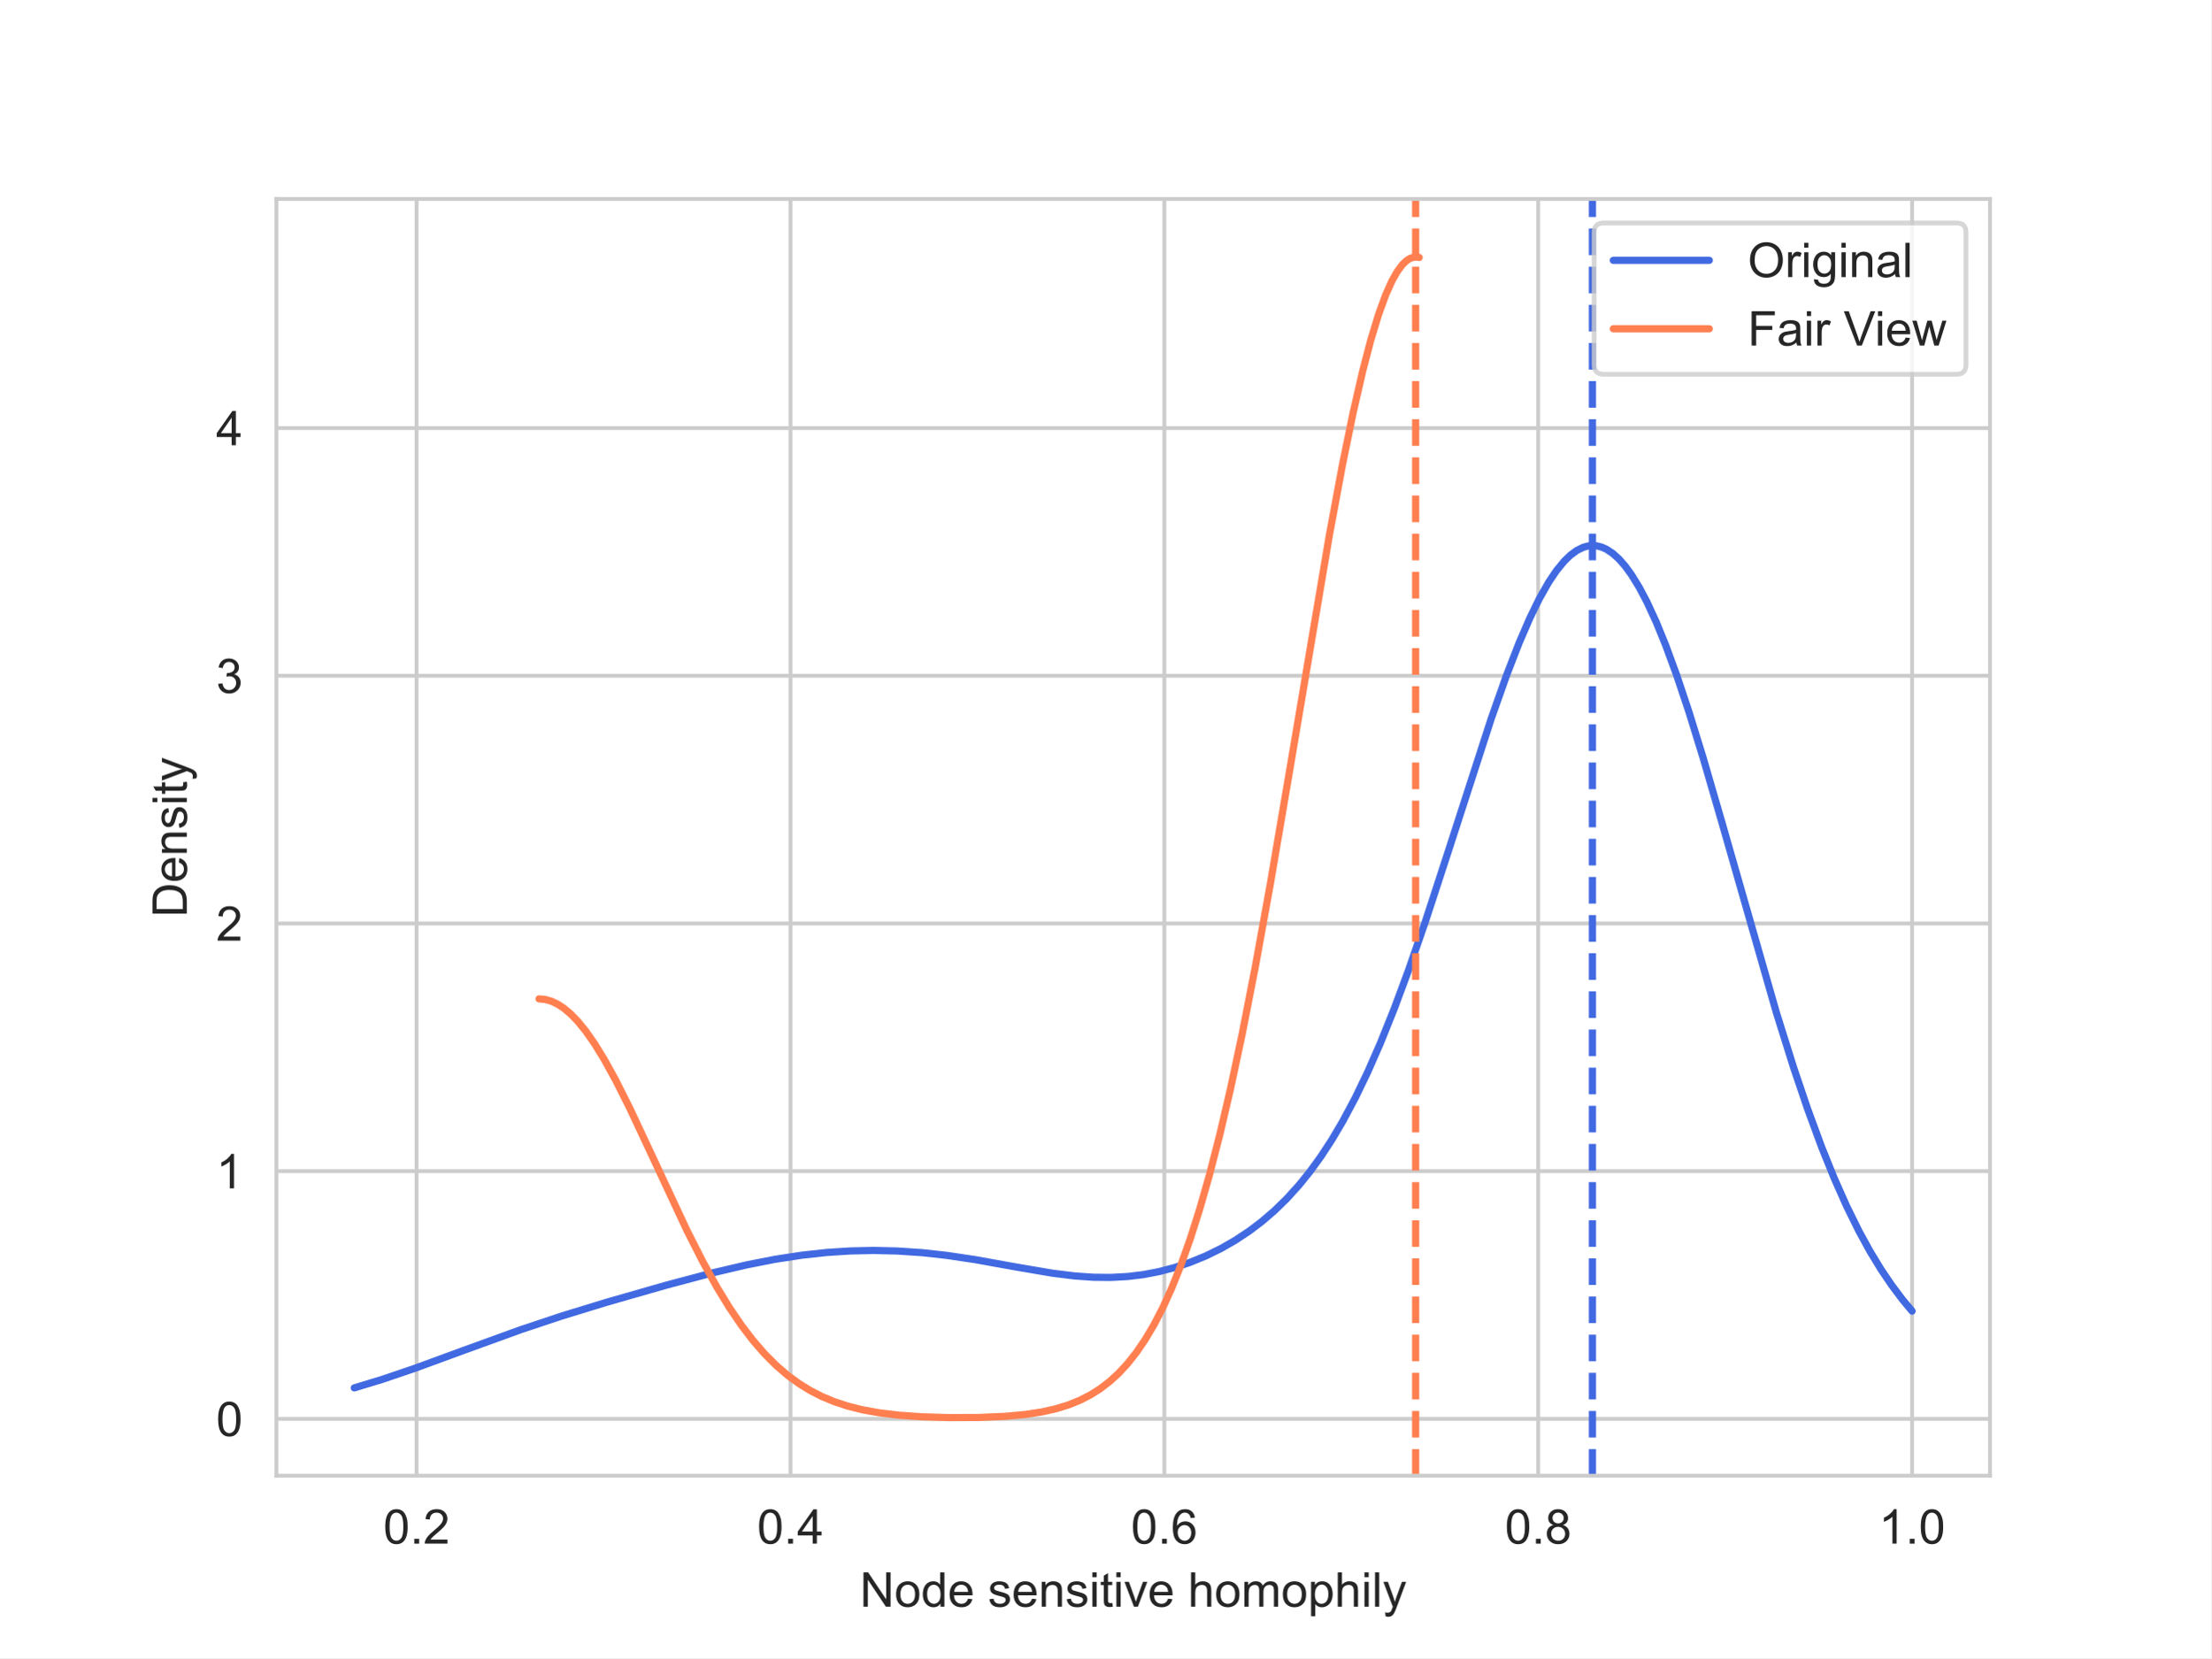
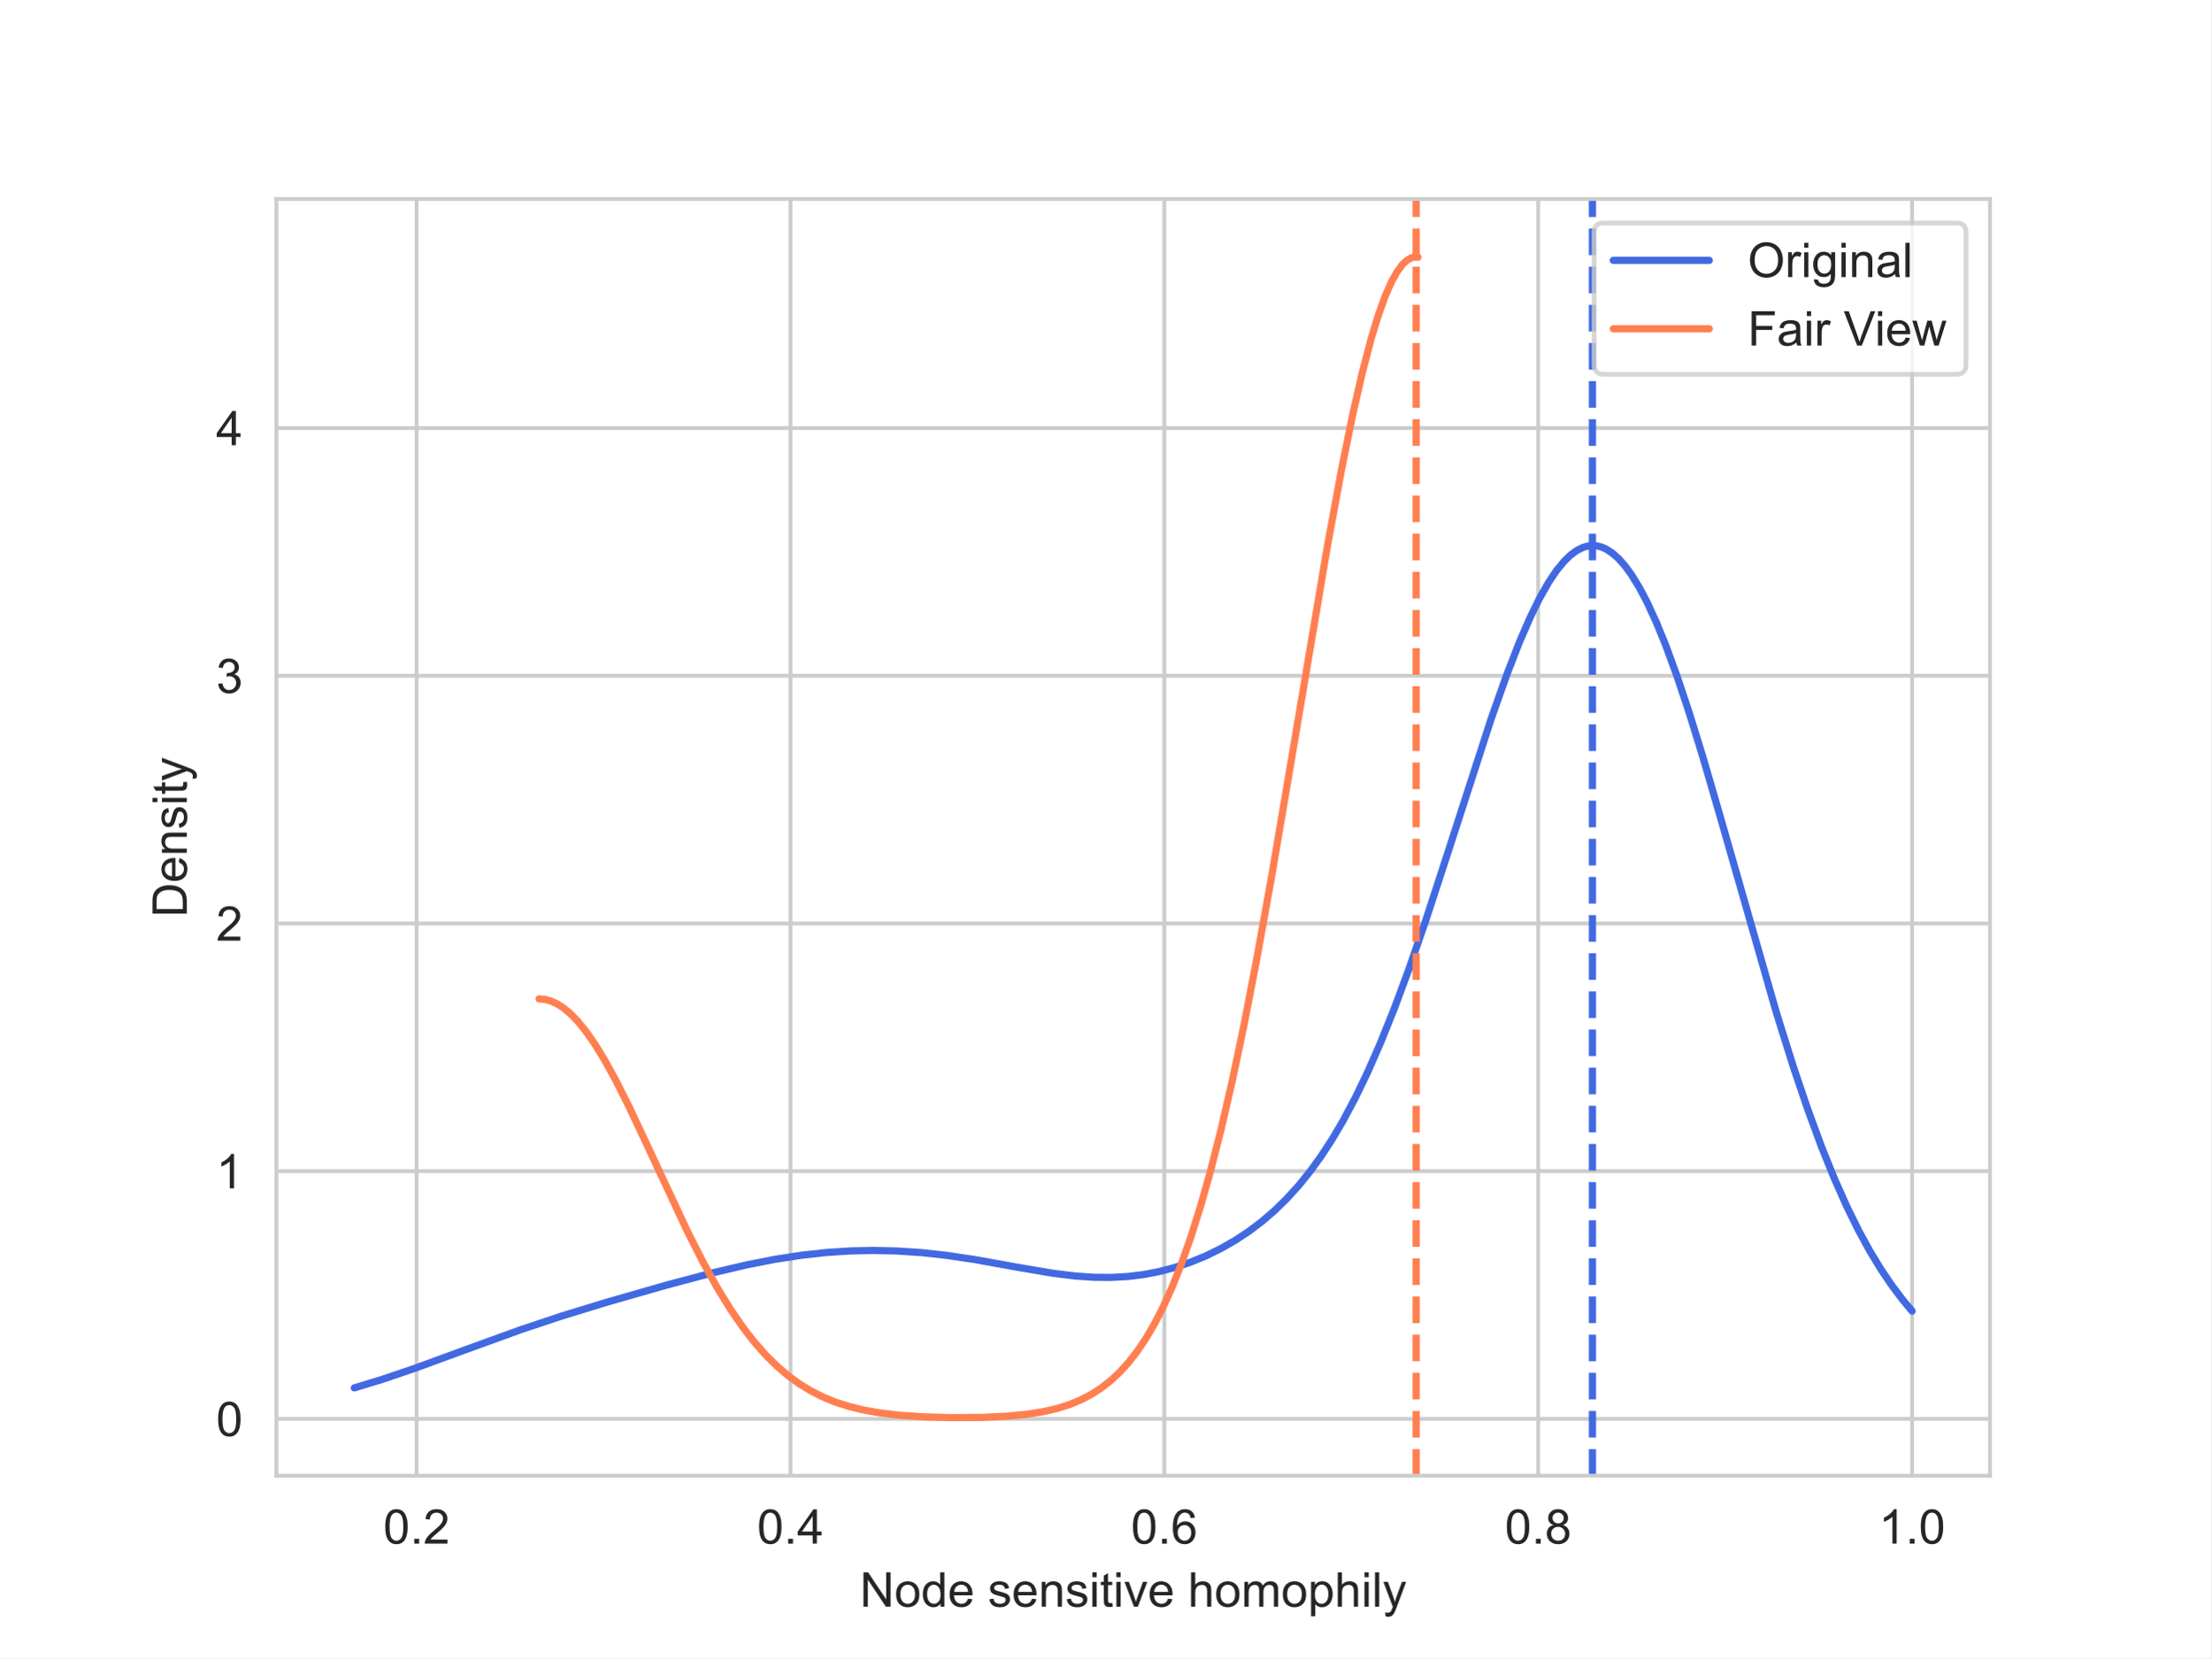
<svg xmlns="http://www.w3.org/2000/svg" xmlns:xlink="http://www.w3.org/1999/xlink" width="460.8pt" height="345.6pt" viewBox="0 0 460.8 345.6" version="1.1">
  <defs>
    <style type="text/css">*{stroke-linejoin: round; stroke-linecap: butt}</style>
  </defs>
  <g id="figure_1">
    <g id="patch_1">
      <path d="M 0 345.6  L 460.8 345.6  L 460.8 0  L 0 0  z " style="fill: #ffffff" />
    </g>
    <g id="axes_1">
      <g id="patch_2">
        <path d="M 57.6 307.584  L 414.72 307.584  L 414.72 41.472  L 57.6 41.472  z " style="fill: #ffffff" />
      </g>
      <g id="matplotlib.axis_1">
        <g id="xtick_1">
          <g id="line2d_1">
-             <path d="M 86.819 307.584  L 86.819 41.472  " clip-path="url(#p9744eb31f4)" style="fill: none; stroke: #cccccc; stroke-width: 0.8; stroke-linecap: round" />
+             <path d="M 86.819 307.584  L 86.819 41.472  " clip-path="url(#p654d5dbb5a)" style="fill: none; stroke: #cccccc; stroke-width: 0.8; stroke-linecap: round" />
          </g>
          <g id="text_1">
            <g style="fill: #262626" transform="translate(79.86891 321.7418) scale(0.1 -0.1)">
              <defs>
                <path id="ArialMT-30" d="M 266 2259  Q 266 3072 433 3567  Q 600 4063 929 4331  Q 1259 4600 1759 4600  Q 2128 4600 2406 4451  Q 2684 4303 2865 4023  Q 3047 3744 3150 3342  Q 3253 2941 3253 2259  Q 3253 1453 3087 958  Q 2922 463 2592 192  Q 2263 -78 1759 -78  Q 1097 -78 719 397  Q 266 969 266 2259  z M 844 2259  Q 844 1131 1108 757  Q 1372 384 1759 384  Q 2147 384 2411 759  Q 2675 1134 2675 2259  Q 2675 3391 2411 3762  Q 2147 4134 1753 4134  Q 1366 4134 1134 3806  Q 844 3388 844 2259  z " transform="scale(0.015625)" />
                <path id="ArialMT-2e" d="M 581 0  L 581 641  L 1222 641  L 1222 0  L 581 0  z " transform="scale(0.015625)" />
                <path id="ArialMT-32" d="M 3222 541  L 3222 0  L 194 0  Q 188 203 259 391  Q 375 700 629 1000  Q 884 1300 1366 1694  Q 2113 2306 2375 2664  Q 2638 3022 2638 3341  Q 2638 3675 2398 3904  Q 2159 4134 1775 4134  Q 1369 4134 1125 3890  Q 881 3647 878 3216  L 300 3275  Q 359 3922 746 4261  Q 1134 4600 1788 4600  Q 2447 4600 2831 4234  Q 3216 3869 3216 3328  Q 3216 3053 3103 2787  Q 2991 2522 2730 2228  Q 2469 1934 1863 1422  Q 1356 997 1212 845  Q 1069 694 975 541  L 3222 541  z " transform="scale(0.015625)" />
              </defs>
              <use xlink:href="#ArialMT-30" />
              <use xlink:href="#ArialMT-2e" x="55.615" />
              <use xlink:href="#ArialMT-32" x="83.398" />
            </g>
          </g>
        </g>
        <g id="xtick_2">
          <g id="line2d_2">
-             <path d="M 164.736 307.584  L 164.736 41.472  " clip-path="url(#p9744eb31f4)" style="fill: none; stroke: #cccccc; stroke-width: 0.8; stroke-linecap: round" />
+             <path d="M 164.736 307.584  L 164.736 41.472  " clip-path="url(#p654d5dbb5a)" style="fill: none; stroke: #cccccc; stroke-width: 0.8; stroke-linecap: round" />
          </g>
          <g id="text_2">
            <g style="fill: #262626" transform="translate(157.786 321.7418) scale(0.1 -0.1)">
              <defs>
                <path id="ArialMT-34" d="M 2069 0  L 2069 1097  L 81 1097  L 81 1613  L 2172 4581  L 2631 4581  L 2631 1613  L 3250 1613  L 3250 1097  L 2631 1097  L 2631 0  L 2069 0  z M 2069 1613  L 2069 3678  L 634 1613  L 2069 1613  z " transform="scale(0.015625)" />
              </defs>
              <use xlink:href="#ArialMT-30" />
              <use xlink:href="#ArialMT-2e" x="55.615" />
              <use xlink:href="#ArialMT-34" x="83.398" />
            </g>
          </g>
        </g>
        <g id="xtick_3">
          <g id="line2d_3">
-             <path d="M 242.653 307.584  L 242.653 41.472  " clip-path="url(#p9744eb31f4)" style="fill: none; stroke: #cccccc; stroke-width: 0.8; stroke-linecap: round" />
+             <path d="M 242.653 307.584  L 242.653 41.472  " clip-path="url(#p654d5dbb5a)" style="fill: none; stroke: #cccccc; stroke-width: 0.8; stroke-linecap: round" />
          </g>
          <g id="text_3">
            <g style="fill: #262626" transform="translate(235.7031 321.7418) scale(0.1 -0.1)">
              <defs>
                <path id="ArialMT-36" d="M 3184 3459  L 2625 3416  Q 2550 3747 2413 3897  Q 2184 4138 1850 4138  Q 1581 4138 1378 3988  Q 1113 3794 959 3422  Q 806 3050 800 2363  Q 1003 2672 1297 2822  Q 1591 2972 1913 2972  Q 2475 2972 2870 2558  Q 3266 2144 3266 1488  Q 3266 1056 3080 686  Q 2894 316 2569 119  Q 2244 -78 1831 -78  Q 1128 -78 684 439  Q 241 956 241 2144  Q 241 3472 731 4075  Q 1159 4600 1884 4600  Q 2425 4600 2770 4297  Q 3116 3994 3184 3459  z M 888 1484  Q 888 1194 1011 928  Q 1134 663 1356 523  Q 1578 384 1822 384  Q 2178 384 2434 671  Q 2691 959 2691 1453  Q 2691 1928 2437 2201  Q 2184 2475 1800 2475  Q 1419 2475 1153 2201  Q 888 1928 888 1484  z " transform="scale(0.015625)" />
              </defs>
              <use xlink:href="#ArialMT-30" />
              <use xlink:href="#ArialMT-2e" x="55.615" />
              <use xlink:href="#ArialMT-36" x="83.398" />
            </g>
          </g>
        </g>
        <g id="xtick_4">
          <g id="line2d_4">
-             <path d="M 320.57 307.584  L 320.57 41.472  " clip-path="url(#p9744eb31f4)" style="fill: none; stroke: #cccccc; stroke-width: 0.8; stroke-linecap: round" />
+             <path d="M 320.57 307.584  L 320.57 41.472  " clip-path="url(#p654d5dbb5a)" style="fill: none; stroke: #cccccc; stroke-width: 0.8; stroke-linecap: round" />
          </g>
          <g id="text_4">
            <g style="fill: #262626" transform="translate(313.6202 321.7418) scale(0.1 -0.1)">
              <defs>
                <path id="ArialMT-38" d="M 1131 2484  Q 781 2613 612 2850  Q 444 3088 444 3419  Q 444 3919 803 4259  Q 1163 4600 1759 4600  Q 2359 4600 2725 4251  Q 3091 3903 3091 3403  Q 3091 3084 2923 2848  Q 2756 2613 2416 2484  Q 2838 2347 3058 2040  Q 3278 1734 3278 1309  Q 3278 722 2862 322  Q 2447 -78 1769 -78  Q 1091 -78 675 323  Q 259 725 259 1325  Q 259 1772 486 2073  Q 713 2375 1131 2484  z M 1019 3438  Q 1019 3113 1228 2906  Q 1438 2700 1772 2700  Q 2097 2700 2305 2904  Q 2513 3109 2513 3406  Q 2513 3716 2298 3927  Q 2084 4138 1766 4138  Q 1444 4138 1231 3931  Q 1019 3725 1019 3438  z M 838 1322  Q 838 1081 952 856  Q 1066 631 1291 507  Q 1516 384 1775 384  Q 2178 384 2440 643  Q 2703 903 2703 1303  Q 2703 1709 2433 1975  Q 2163 2241 1756 2241  Q 1359 2241 1098 1978  Q 838 1716 838 1322  z " transform="scale(0.015625)" />
              </defs>
              <use xlink:href="#ArialMT-30" />
              <use xlink:href="#ArialMT-2e" x="55.615" />
              <use xlink:href="#ArialMT-38" x="83.398" />
            </g>
          </g>
        </g>
        <g id="xtick_5">
          <g id="line2d_5">
-             <path d="M 398.487 307.584  L 398.487 41.472  " clip-path="url(#p9744eb31f4)" style="fill: none; stroke: #cccccc; stroke-width: 0.8; stroke-linecap: round" />
+             <path d="M 398.487 307.584  L 398.487 41.472  " clip-path="url(#p654d5dbb5a)" style="fill: none; stroke: #cccccc; stroke-width: 0.8; stroke-linecap: round" />
          </g>
          <g id="text_5">
            <g style="fill: #262626" transform="translate(391.5373 321.7418) scale(0.1 -0.1)">
              <defs>
                <path id="ArialMT-31" d="M 2384 0  L 1822 0  L 1822 3584  Q 1619 3391 1289 3197  Q 959 3003 697 2906  L 697 3450  Q 1169 3672 1522 3987  Q 1875 4303 2022 4600  L 2384 4600  L 2384 0  z " transform="scale(0.015625)" />
              </defs>
              <use xlink:href="#ArialMT-31" />
              <use xlink:href="#ArialMT-2e" x="55.615" />
              <use xlink:href="#ArialMT-30" x="83.398" />
            </g>
          </g>
        </g>
        <g id="text_6">
          <g style="fill: #262626" transform="translate(179.1881 334.8871) scale(0.1 -0.1)">
            <defs>
              <path id="ArialMT-4e" d="M 488 0  L 488 4581  L 1109 4581  L 3516 984  L 3516 4581  L 4097 4581  L 4097 0  L 3475 0  L 1069 3600  L 1069 0  L 488 0  z " transform="scale(0.015625)" />
              <path id="ArialMT-6f" d="M 213 1659  Q 213 2581 725 3025  Q 1153 3394 1769 3394  Q 2453 3394 2887 2945  Q 3322 2497 3322 1706  Q 3322 1066 3130 698  Q 2938 331 2570 128  Q 2203 -75 1769 -75  Q 1072 -75 642 372  Q 213 819 213 1659  z M 791 1659  Q 791 1022 1069 705  Q 1347 388 1769 388  Q 2188 388 2466 706  Q 2744 1025 2744 1678  Q 2744 2294 2464 2611  Q 2184 2928 1769 2928  Q 1347 2928 1069 2612  Q 791 2297 791 1659  z " transform="scale(0.015625)" />
              <path id="ArialMT-64" d="M 2575 0  L 2575 419  Q 2259 -75 1647 -75  Q 1250 -75 917 144  Q 584 363 401 755  Q 219 1147 219 1656  Q 219 2153 384 2558  Q 550 2963 881 3178  Q 1213 3394 1622 3394  Q 1922 3394 2156 3267  Q 2391 3141 2538 2938  L 2538 4581  L 3097 4581  L 3097 0  L 2575 0  z M 797 1656  Q 797 1019 1065 703  Q 1334 388 1700 388  Q 2069 388 2326 689  Q 2584 991 2584 1609  Q 2584 2291 2321 2609  Q 2059 2928 1675 2928  Q 1300 2928 1048 2622  Q 797 2316 797 1656  z " transform="scale(0.015625)" />
              <path id="ArialMT-65" d="M 2694 1069  L 3275 997  Q 3138 488 2766 206  Q 2394 -75 1816 -75  Q 1088 -75 661 373  Q 234 822 234 1631  Q 234 2469 665 2931  Q 1097 3394 1784 3394  Q 2450 3394 2872 2941  Q 3294 2488 3294 1666  Q 3294 1616 3291 1516  L 816 1516  Q 847 969 1125 678  Q 1403 388 1819 388  Q 2128 388 2347 550  Q 2566 713 2694 1069  z M 847 1978  L 2700 1978  Q 2663 2397 2488 2606  Q 2219 2931 1791 2931  Q 1403 2931 1139 2672  Q 875 2413 847 1978  z " transform="scale(0.015625)" />
              <path id="ArialMT-20" transform="scale(0.015625)" />
              <path id="ArialMT-73" d="M 197 991  L 753 1078  Q 800 744 1014 566  Q 1228 388 1613 388  Q 2000 388 2187 545  Q 2375 703 2375 916  Q 2375 1106 2209 1216  Q 2094 1291 1634 1406  Q 1016 1563 777 1677  Q 538 1791 414 1992  Q 291 2194 291 2438  Q 291 2659 392 2848  Q 494 3038 669 3163  Q 800 3259 1026 3326  Q 1253 3394 1513 3394  Q 1903 3394 2198 3281  Q 2494 3169 2634 2976  Q 2775 2784 2828 2463  L 2278 2388  Q 2241 2644 2061 2787  Q 1881 2931 1553 2931  Q 1166 2931 1000 2803  Q 834 2675 834 2503  Q 834 2394 903 2306  Q 972 2216 1119 2156  Q 1203 2125 1616 2013  Q 2213 1853 2448 1751  Q 2684 1650 2818 1456  Q 2953 1263 2953 975  Q 2953 694 2789 445  Q 2625 197 2315 61  Q 2006 -75 1616 -75  Q 969 -75 630 194  Q 291 463 197 991  z " transform="scale(0.015625)" />
              <path id="ArialMT-6e" d="M 422 0  L 422 3319  L 928 3319  L 928 2847  Q 1294 3394 1984 3394  Q 2284 3394 2536 3286  Q 2788 3178 2913 3003  Q 3038 2828 3088 2588  Q 3119 2431 3119 2041  L 3119 0  L 2556 0  L 2556 2019  Q 2556 2363 2490 2533  Q 2425 2703 2258 2804  Q 2091 2906 1866 2906  Q 1506 2906 1245 2678  Q 984 2450 984 1813  L 984 0  L 422 0  z " transform="scale(0.015625)" />
              <path id="ArialMT-69" d="M 425 3934  L 425 4581  L 988 4581  L 988 3934  L 425 3934  z M 425 0  L 425 3319  L 988 3319  L 988 0  L 425 0  z " transform="scale(0.015625)" />
              <path id="ArialMT-74" d="M 1650 503  L 1731 6  Q 1494 -44 1306 -44  Q 1000 -44 831 53  Q 663 150 594 308  Q 525 466 525 972  L 525 2881  L 113 2881  L 113 3319  L 525 3319  L 525 4141  L 1084 4478  L 1084 3319  L 1650 3319  L 1650 2881  L 1084 2881  L 1084 941  Q 1084 700 1114 631  Q 1144 563 1211 522  Q 1278 481 1403 481  Q 1497 481 1650 503  z " transform="scale(0.015625)" />
              <path id="ArialMT-76" d="M 1344 0  L 81 3319  L 675 3319  L 1388 1331  Q 1503 1009 1600 663  Q 1675 925 1809 1294  L 2547 3319  L 3125 3319  L 1869 0  L 1344 0  z " transform="scale(0.015625)" />
              <path id="ArialMT-68" d="M 422 0  L 422 4581  L 984 4581  L 984 2938  Q 1378 3394 1978 3394  Q 2347 3394 2619 3248  Q 2891 3103 3008 2847  Q 3125 2591 3125 2103  L 3125 0  L 2563 0  L 2563 2103  Q 2563 2525 2380 2717  Q 2197 2909 1863 2909  Q 1613 2909 1392 2779  Q 1172 2650 1078 2428  Q 984 2206 984 1816  L 984 0  L 422 0  z " transform="scale(0.015625)" />
              <path id="ArialMT-6d" d="M 422 0  L 422 3319  L 925 3319  L 925 2853  Q 1081 3097 1340 3245  Q 1600 3394 1931 3394  Q 2300 3394 2536 3241  Q 2772 3088 2869 2813  Q 3263 3394 3894 3394  Q 4388 3394 4653 3120  Q 4919 2847 4919 2278  L 4919 0  L 4359 0  L 4359 2091  Q 4359 2428 4304 2576  Q 4250 2725 4106 2815  Q 3963 2906 3769 2906  Q 3419 2906 3187 2673  Q 2956 2441 2956 1928  L 2956 0  L 2394 0  L 2394 2156  Q 2394 2531 2256 2718  Q 2119 2906 1806 2906  Q 1569 2906 1367 2781  Q 1166 2656 1075 2415  Q 984 2175 984 1722  L 984 0  L 422 0  z " transform="scale(0.015625)" />
              <path id="ArialMT-70" d="M 422 -1272  L 422 3319  L 934 3319  L 934 2888  Q 1116 3141 1344 3267  Q 1572 3394 1897 3394  Q 2322 3394 2647 3175  Q 2972 2956 3137 2557  Q 3303 2159 3303 1684  Q 3303 1175 3120 767  Q 2938 359 2589 142  Q 2241 -75 1856 -75  Q 1575 -75 1351 44  Q 1128 163 984 344  L 984 -1272  L 422 -1272  z M 931 1641  Q 931 1000 1190 694  Q 1450 388 1819 388  Q 2194 388 2461 705  Q 2728 1022 2728 1688  Q 2728 2322 2467 2637  Q 2206 2953 1844 2953  Q 1484 2953 1207 2617  Q 931 2281 931 1641  z " transform="scale(0.015625)" />
              <path id="ArialMT-6c" d="M 409 0  L 409 4581  L 972 4581  L 972 0  L 409 0  z " transform="scale(0.015625)" />
              <path id="ArialMT-79" d="M 397 -1278  L 334 -750  Q 519 -800 656 -800  Q 844 -800 956 -737  Q 1069 -675 1141 -563  Q 1194 -478 1313 -144  Q 1328 -97 1363 -6  L 103 3319  L 709 3319  L 1400 1397  Q 1534 1031 1641 628  Q 1738 1016 1872 1384  L 2581 3319  L 3144 3319  L 1881 -56  Q 1678 -603 1566 -809  Q 1416 -1088 1222 -1217  Q 1028 -1347 759 -1347  Q 597 -1347 397 -1278  z " transform="scale(0.015625)" />
            </defs>
            <use xlink:href="#ArialMT-4e" />
            <use xlink:href="#ArialMT-6f" x="72.217" />
            <use xlink:href="#ArialMT-64" x="127.832" />
            <use xlink:href="#ArialMT-65" x="183.447" />
            <use xlink:href="#ArialMT-20" x="239.062" />
            <use xlink:href="#ArialMT-73" x="266.846" />
            <use xlink:href="#ArialMT-65" x="316.846" />
            <use xlink:href="#ArialMT-6e" x="372.461" />
            <use xlink:href="#ArialMT-73" x="428.076" />
            <use xlink:href="#ArialMT-69" x="478.076" />
            <use xlink:href="#ArialMT-74" x="500.293" />
            <use xlink:href="#ArialMT-69" x="528.076" />
            <use xlink:href="#ArialMT-76" x="550.293" />
            <use xlink:href="#ArialMT-65" x="600.293" />
            <use xlink:href="#ArialMT-20" x="655.908" />
            <use xlink:href="#ArialMT-68" x="683.691" />
            <use xlink:href="#ArialMT-6f" x="739.307" />
            <use xlink:href="#ArialMT-6d" x="794.922" />
            <use xlink:href="#ArialMT-6f" x="878.223" />
            <use xlink:href="#ArialMT-70" x="933.838" />
            <use xlink:href="#ArialMT-68" x="989.453" />
            <use xlink:href="#ArialMT-69" x="1045.068" />
            <use xlink:href="#ArialMT-6c" x="1067.285" />
            <use xlink:href="#ArialMT-79" x="1089.502" />
          </g>
        </g>
      </g>
      <g id="matplotlib.axis_2">
        <g id="ytick_1">
          <g id="line2d_6">
-             <path d="M 57.6 295.739  L 414.72 295.739  " clip-path="url(#p9744eb31f4)" style="fill: none; stroke: #cccccc; stroke-width: 0.8; stroke-linecap: round" />
+             <path d="M 57.6 295.739  L 414.72 295.739  " clip-path="url(#p654d5dbb5a)" style="fill: none; stroke: #cccccc; stroke-width: 0.8; stroke-linecap: round" />
          </g>
          <g id="text_7">
-             <g style="fill: #262626" transform="translate(45.03906 299.3183) scale(0.1 -0.1)">
+             <g style="fill: #262626" transform="translate(45.03906 299.3182) scale(0.1 -0.1)">
              <use xlink:href="#ArialMT-30" />
            </g>
          </g>
        </g>
        <g id="ytick_2">
          <g id="line2d_7">
-             <path d="M 57.6 244.11  L 414.72 244.11  " clip-path="url(#p9744eb31f4)" style="fill: none; stroke: #cccccc; stroke-width: 0.8; stroke-linecap: round" />
+             <path d="M 57.6 244.11  L 414.72 244.11  " clip-path="url(#p654d5dbb5a)" style="fill: none; stroke: #cccccc; stroke-width: 0.8; stroke-linecap: round" />
          </g>
          <g id="text_8">
-             <g style="fill: #262626" transform="translate(45.03906 247.6891) scale(0.1 -0.1)">
+             <g style="fill: #262626" transform="translate(45.03906 247.6893) scale(0.1 -0.1)">
              <use xlink:href="#ArialMT-31" />
            </g>
          </g>
        </g>
        <g id="ytick_3">
          <g id="line2d_8">
-             <path d="M 57.6 192.481  L 414.72 192.481  " clip-path="url(#p9744eb31f4)" style="fill: none; stroke: #cccccc; stroke-width: 0.8; stroke-linecap: round" />
+             <path d="M 57.6 192.481  L 414.72 192.481  " clip-path="url(#p654d5dbb5a)" style="fill: none; stroke: #cccccc; stroke-width: 0.8; stroke-linecap: round" />
          </g>
          <g id="text_9">
-             <g style="fill: #262626" transform="translate(45.03906 196.06) scale(0.1 -0.1)">
+             <g style="fill: #262626" transform="translate(45.03906 196.0604) scale(0.1 -0.1)">
              <use xlink:href="#ArialMT-32" />
            </g>
          </g>
        </g>
        <g id="ytick_4">
          <g id="line2d_9">
-             <path d="M 57.6 140.852  L 414.72 140.852  " clip-path="url(#p9744eb31f4)" style="fill: none; stroke: #cccccc; stroke-width: 0.8; stroke-linecap: round" />
+             <path d="M 57.6 140.853  L 414.72 140.853  " clip-path="url(#p654d5dbb5a)" style="fill: none; stroke: #cccccc; stroke-width: 0.8; stroke-linecap: round" />
          </g>
          <g id="text_10">
-             <g style="fill: #262626" transform="translate(45.03906 144.4308) scale(0.1 -0.1)">
+             <g style="fill: #262626" transform="translate(45.03906 144.4315) scale(0.1 -0.1)">
              <defs>
                <path id="ArialMT-33" d="M 269 1209  L 831 1284  Q 928 806 1161 595  Q 1394 384 1728 384  Q 2125 384 2398 659  Q 2672 934 2672 1341  Q 2672 1728 2419 1979  Q 2166 2231 1775 2231  Q 1616 2231 1378 2169  L 1441 2663  Q 1497 2656 1531 2656  Q 1891 2656 2178 2843  Q 2466 3031 2466 3422  Q 2466 3731 2256 3934  Q 2047 4138 1716 4138  Q 1388 4138 1169 3931  Q 950 3725 888 3313  L 325 3413  Q 428 3978 793 4289  Q 1159 4600 1703 4600  Q 2078 4600 2393 4439  Q 2709 4278 2876 4000  Q 3044 3722 3044 3409  Q 3044 3113 2884 2869  Q 2725 2625 2413 2481  Q 2819 2388 3044 2092  Q 3269 1797 3269 1353  Q 3269 753 2831 336  Q 2394 -81 1725 -81  Q 1122 -81 723 278  Q 325 638 269 1209  z " transform="scale(0.015625)" />
              </defs>
              <use xlink:href="#ArialMT-33" />
            </g>
          </g>
        </g>
        <g id="ytick_5">
          <g id="line2d_10">
-             <path d="M 57.6 89.223  L 414.72 89.223  " clip-path="url(#p9744eb31f4)" style="fill: none; stroke: #cccccc; stroke-width: 0.8; stroke-linecap: round" />
+             <path d="M 57.6 89.224  L 414.72 89.224  " clip-path="url(#p654d5dbb5a)" style="fill: none; stroke: #cccccc; stroke-width: 0.8; stroke-linecap: round" />
          </g>
          <g id="text_11">
-             <g style="fill: #262626" transform="translate(45.03906 92.8017) scale(0.1 -0.1)">
+             <g style="fill: #262626" transform="translate(45.03906 92.80256) scale(0.1 -0.1)">
              <use xlink:href="#ArialMT-34" />
            </g>
          </g>
        </g>
        <g id="text_12">
          <g style="fill: #262626" transform="translate(38.93438 191.1999) rotate(-90) scale(0.1 -0.1)">
            <defs>
              <path id="ArialMT-44" d="M 494 0  L 494 4581  L 2072 4581  Q 2606 4581 2888 4516  Q 3281 4425 3559 4188  Q 3922 3881 4101 3404  Q 4281 2928 4281 2316  Q 4281 1794 4159 1391  Q 4038 988 3847 723  Q 3656 459 3429 307  Q 3203 156 2883 78  Q 2563 0 2147 0  L 494 0  z M 1100 541  L 2078 541  Q 2531 541 2789 625  Q 3047 709 3200 863  Q 3416 1078 3536 1442  Q 3656 1806 3656 2325  Q 3656 3044 3420 3430  Q 3184 3816 2847 3947  Q 2603 4041 2063 4041  L 1100 4041  L 1100 541  z " transform="scale(0.015625)" />
            </defs>
            <use xlink:href="#ArialMT-44" />
            <use xlink:href="#ArialMT-65" x="72.217" />
            <use xlink:href="#ArialMT-6e" x="127.832" />
            <use xlink:href="#ArialMT-73" x="183.447" />
            <use xlink:href="#ArialMT-69" x="233.447" />
            <use xlink:href="#ArialMT-74" x="255.664" />
            <use xlink:href="#ArialMT-79" x="283.447" />
          </g>
        </g>
      </g>
      <g id="line2d_11">
-         <path d="M 73.833 289.281  L 79.682 287.5  L 86.507 285.18  L 96.581 281.484  L 108.606 277.124  L 117.055 274.309  L 126.479 271.419  L 138.829 267.88  L 148.578 265.289  L 155.728 263.616  L 161.577 262.472  L 167.102 261.623  L 172.302 261.056  L 177.176 260.739  L 182.051 260.635  L 186.926 260.745  L 192.125 261.092  L 197.325 261.664  L 203.175 262.539  L 211.949 264.118  L 219.424 265.387  L 223.973 265.95  L 227.873 266.224  L 231.448 266.263  L 235.023 266.068  L 238.272 265.671  L 241.522 265.051  L 244.772 264.202  L 248.022 263.117  L 251.272 261.786  L 254.521 260.192  L 257.446 258.513  L 260.371 256.573  L 262.971 254.603  L 265.571 252.369  L 268.17 249.835  L 270.77 246.962  L 273.045 244.138  L 275.32 240.995  L 277.595 237.507  L 279.87 233.652  L 282.47 228.773  L 285.069 223.372  L 287.669 217.446  L 290.594 210.168  L 293.519 202.288  L 297.094 191.956  L 301.643 178.015  L 310.743 149.89  L 313.993 140.694  L 316.592 133.995  L 318.867 128.74  L 320.817 124.763  L 322.767 121.328  L 324.392 118.917  L 326.017 116.94  L 327.317 115.687  L 328.617 114.733  L 329.917 114.088  L 330.892 113.809  L 331.866 113.708  L 332.841 113.786  L 333.816 114.043  L 334.791 114.478  L 336.091 115.337  L 337.391 116.509  L 338.691 117.989  L 339.991 119.771  L 341.616 122.41  L 343.241 125.486  L 345.191 129.72  L 347.141 134.502  L 349.415 140.7  L 352.015 148.484  L 354.94 157.953  L 358.84 171.372  L 370.214 211.083  L 373.789 222.49  L 376.714 231.137  L 379.638 239.085  L 382.238 245.53  L 384.838 251.382  L 387.438 256.651  L 389.713 260.802  L 391.988 264.547  L 394.263 267.915  L 396.537 270.935  L 398.487 273.271  L 398.487 273.271  " clip-path="url(#p9744eb31f4)" style="fill: none; stroke: #4169e1; stroke-width: 1.5; stroke-linecap: round" />
+         <path d="M 73.833 289.281  L 79.682 287.5  L 86.507 285.18  L 96.581 281.484  L 108.606 277.124  L 117.055 274.309  L 126.479 271.419  L 138.829 267.88  L 148.578 265.289  L 155.728 263.616  L 161.577 262.472  L 167.102 261.623  L 172.302 261.056  L 177.176 260.74  L 182.051 260.636  L 186.926 260.745  L 192.125 261.092  L 197.325 261.664  L 203.175 262.539  L 211.949 264.118  L 219.424 265.387  L 223.973 265.95  L 227.873 266.224  L 231.448 266.263  L 235.023 266.069  L 238.272 265.671  L 241.522 265.051  L 244.772 264.203  L 248.022 263.117  L 251.272 261.786  L 254.521 260.192  L 257.446 258.513  L 260.371 256.574  L 262.971 254.603  L 265.571 252.369  L 268.17 249.835  L 270.77 246.962  L 273.045 244.138  L 275.32 240.995  L 277.595 237.508  L 279.87 233.653  L 282.47 228.773  L 285.069 223.372  L 287.669 217.446  L 290.594 210.168  L 293.519 202.288  L 297.094 191.956  L 301.643 178.016  L 310.743 149.89  L 313.993 140.695  L 316.592 133.995  L 318.867 128.741  L 320.817 124.763  L 322.767 121.329  L 324.392 118.918  L 326.017 116.941  L 327.317 115.687  L 328.617 114.734  L 329.917 114.089  L 330.892 113.81  L 331.866 113.709  L 332.841 113.786  L 333.816 114.043  L 334.791 114.479  L 336.091 115.338  L 337.391 116.51  L 338.691 117.99  L 339.991 119.772  L 341.616 122.411  L 343.241 125.487  L 345.191 129.721  L 347.141 134.503  L 349.415 140.701  L 352.015 148.485  L 354.94 157.953  L 358.84 171.372  L 370.214 211.083  L 373.789 222.491  L 376.714 231.138  L 379.638 239.085  L 382.238 245.53  L 384.838 251.382  L 387.438 256.651  L 389.713 260.802  L 391.988 264.547  L 394.263 267.915  L 396.537 270.935  L 398.487 273.271  L 398.487 273.271  " clip-path="url(#p654d5dbb5a)" style="fill: none; stroke: #4169e1; stroke-width: 1.5; stroke-linecap: round" />
      </g>
      <g id="line2d_12">
-         <path d="M 331.866 307.584  L 331.866 41.472  " clip-path="url(#p9744eb31f4)" style="fill: none; stroke-dasharray: 5.55,2.4; stroke-dashoffset: 0; stroke: #4169e1; stroke-width: 1.5" />
+         <path d="M 331.866 307.584  L 331.866 41.472  " clip-path="url(#p654d5dbb5a)" style="fill: none; stroke-dasharray: 5.55,2.4; stroke-dashoffset: 0; stroke: #4169e1; stroke-width: 1.5" />
      </g>
      <g id="line2d_13">
-         <path d="M 112.34 208.198  L 113.625 208.319  L 114.911 208.684  L 116.196 209.288  L 117.481 210.127  L 118.95 211.365  L 120.419 212.887  L 122.071 214.92  L 123.907 217.544  L 125.927 220.825  L 128.314 225.156  L 131.251 231.005  L 135.291 239.615  L 143.186 256.524  L 146.491 263.027  L 149.428 268.324  L 151.999 272.53  L 154.569 276.308  L 156.956 279.427  L 159.343 282.177  L 161.73 284.571  L 164.117 286.63  L 166.503 288.381  L 168.89 289.852  L 171.277 291.074  L 173.848 292.146  L 176.602 293.056  L 179.723 293.841  L 183.211 294.471  L 187.251 294.959  L 192.024 295.297  L 197.716 295.472  L 203.959 295.446  L 209.467 295.209  L 213.69 294.818  L 217.178 294.283  L 220.116 293.619  L 222.686 292.824  L 225.073 291.858  L 227.276 290.725  L 229.296 289.444  L 231.316 287.889  L 233.152 286.202  L 234.988 284.218  L 236.824 281.899  L 238.66 279.209  L 240.496 276.107  L 242.332 272.556  L 244.168 268.518  L 246.004 263.958  L 248.024 258.301  L 250.043 251.941  L 252.063 244.851  L 254.266 236.271  L 256.469 226.812  L 258.856 215.604  L 261.61 201.521  L 264.732 184.285  L 268.771 160.558  L 277.033 111.62  L 279.787 96.808  L 281.99 86.047  L 284.01 77.251  L 285.663 70.934  L 287.315 65.5  L 288.784 61.467  L 290.069 58.59  L 291.171 56.627  L 292.272 55.142  L 293.19 54.275  L 293.925 53.827  L 294.659 53.599  L 295.394 53.592  L 295.761 53.671  L 295.761 53.671  " clip-path="url(#p9744eb31f4)" style="fill: none; stroke: #ff7f50; stroke-width: 1.5; stroke-linecap: round" />
+         <path d="M 112.34 208.197  L 113.624 208.318  L 114.907 208.682  L 116.19 209.284  L 117.474 210.121  L 118.941 211.356  L 120.407 212.874  L 122.058 214.901  L 123.891 217.519  L 125.908 220.793  L 128.291 225.114  L 131.042 230.573  L 134.892 238.749  L 143.326 256.811  L 146.626 263.283  L 149.56 268.55  L 152.127 272.728  L 154.693 276.48  L 157.077 279.576  L 159.461 282.303  L 161.844 284.677  L 164.228 286.718  L 166.611 288.453  L 168.995 289.911  L 171.561 291.204  L 174.128 292.25  L 176.879 293.136  L 179.995 293.899  L 183.479 294.511  L 187.513 294.983  L 192.28 295.309  L 198.147 295.477  L 204.381 295.436  L 209.698 295.193  L 213.915 294.79  L 217.398 294.24  L 220.332 293.56  L 222.899 292.747  L 225.282 291.76  L 227.483 290.605  L 229.499 289.3  L 231.516 287.717  L 233.35 286.002  L 235.183 283.986  L 237.017 281.633  L 238.85 278.905  L 240.684 275.763  L 242.517 272.169  L 244.351 268.085  L 246.184 263.478  L 248.201 257.768  L 250.218 251.353  L 252.235 244.21  L 254.435 235.573  L 256.818 225.229  L 259.202 213.895  L 261.952 199.688  L 265.069 182.346  L 269.286 157.456  L 276.62 113.937  L 279.553 98.003  L 281.937 86.286  L 283.954 77.473  L 285.787 70.486  L 287.254 65.677  L 288.721 61.618  L 290.004 58.715  L 291.104 56.728  L 292.204 55.216  L 293.121 54.326  L 294.038 53.776  L 294.771 53.582  L 295.505 53.609  L 295.505 53.609  " clip-path="url(#p654d5dbb5a)" style="fill: none; stroke: #ff7f50; stroke-width: 1.5; stroke-linecap: round" />
      </g>
      <g id="line2d_14">
-         <path d="M 295.026 307.584  L 295.026 41.472  " clip-path="url(#p9744eb31f4)" style="fill: none; stroke-dasharray: 5.55,2.4; stroke-dashoffset: 0; stroke: #ff7f50; stroke-width: 1.5" />
+         <path d="M 295.138 307.584  L 295.138 41.472  " clip-path="url(#p654d5dbb5a)" style="fill: none; stroke-dasharray: 5.55,2.4; stroke-dashoffset: 0; stroke: #ff7f50; stroke-width: 1.5" />
      </g>
      <g id="patch_3">
        <path d="M 57.6 307.584  L 57.6 41.472  " style="fill: none; stroke: #cccccc; stroke-width: 0.8; stroke-linejoin: miter; stroke-linecap: square" />
      </g>
      <g id="patch_4">
        <path d="M 414.72 307.584  L 414.72 41.472  " style="fill: none; stroke: #cccccc; stroke-width: 0.8; stroke-linejoin: miter; stroke-linecap: square" />
      </g>
      <g id="patch_5">
        <path d="M 57.6 307.584  L 414.72 307.584  " style="fill: none; stroke: #cccccc; stroke-width: 0.8; stroke-linejoin: miter; stroke-linecap: square" />
      </g>
      <g id="patch_6">
        <path d="M 57.6 41.472  L 414.72 41.472  " style="fill: none; stroke: #cccccc; stroke-width: 0.8; stroke-linejoin: miter; stroke-linecap: square" />
      </g>
      <g id="legend_1">
        <g id="patch_7">
          <path d="M 334.222 78.008  L 407.72 78.008  Q 409.72 78.008 409.72 76.008  L 409.72 48.472  Q 409.72 46.472 407.72 46.472  L 334.222 46.472  Q 332.222 46.472 332.222 48.472  L 332.222 76.008  Q 332.222 78.008 334.222 78.008  z " style="fill: #ffffff; opacity: 0.8; stroke: #cccccc; stroke-linejoin: miter" />
        </g>
        <g id="line2d_15">
          <path d="M 336.222 54.258  L 346.222 54.258  L 356.222 54.258  " style="fill: none; stroke: #4169e1; stroke-width: 1.5; stroke-linecap: round" />
        </g>
        <g id="text_13">
          <g style="fill: #262626" transform="translate(364.2216 57.75794) scale(0.1 -0.1)">
            <defs>
              <path id="ArialMT-4f" d="M 309 2231  Q 309 3372 921 4017  Q 1534 4663 2503 4663  Q 3138 4663 3647 4359  Q 4156 4056 4423 3514  Q 4691 2972 4691 2284  Q 4691 1588 4409 1038  Q 4128 488 3612 205  Q 3097 -78 2500 -78  Q 1853 -78 1343 234  Q 834 547 571 1087  Q 309 1628 309 2231  z M 934 2222  Q 934 1394 1379 917  Q 1825 441 2497 441  Q 3181 441 3623 922  Q 4066 1403 4066 2288  Q 4066 2847 3877 3264  Q 3688 3681 3323 3911  Q 2959 4141 2506 4141  Q 1863 4141 1398 3698  Q 934 3256 934 2222  z " transform="scale(0.015625)" />
              <path id="ArialMT-72" d="M 416 0  L 416 3319  L 922 3319  L 922 2816  Q 1116 3169 1280 3281  Q 1444 3394 1641 3394  Q 1925 3394 2219 3213  L 2025 2691  Q 1819 2813 1613 2813  Q 1428 2813 1281 2702  Q 1134 2591 1072 2394  Q 978 2094 978 1738  L 978 0  L 416 0  z " transform="scale(0.015625)" />
              <path id="ArialMT-67" d="M 319 -275  L 866 -356  Q 900 -609 1056 -725  Q 1266 -881 1628 -881  Q 2019 -881 2231 -725  Q 2444 -569 2519 -288  Q 2563 -116 2559 434  Q 2191 0 1641 0  Q 956 0 581 494  Q 206 988 206 1678  Q 206 2153 378 2554  Q 550 2956 876 3175  Q 1203 3394 1644 3394  Q 2231 3394 2613 2919  L 2613 3319  L 3131 3319  L 3131 450  Q 3131 -325 2973 -648  Q 2816 -972 2473 -1159  Q 2131 -1347 1631 -1347  Q 1038 -1347 672 -1080  Q 306 -813 319 -275  z M 784 1719  Q 784 1066 1043 766  Q 1303 466 1694 466  Q 2081 466 2343 764  Q 2606 1063 2606 1700  Q 2606 2309 2336 2618  Q 2066 2928 1684 2928  Q 1309 2928 1046 2623  Q 784 2319 784 1719  z " transform="scale(0.015625)" />
              <path id="ArialMT-61" d="M 2588 409  Q 2275 144 1986 34  Q 1697 -75 1366 -75  Q 819 -75 525 192  Q 231 459 231 875  Q 231 1119 342 1320  Q 453 1522 633 1644  Q 813 1766 1038 1828  Q 1203 1872 1538 1913  Q 2219 1994 2541 2106  Q 2544 2222 2544 2253  Q 2544 2597 2384 2738  Q 2169 2928 1744 2928  Q 1347 2928 1158 2789  Q 969 2650 878 2297  L 328 2372  Q 403 2725 575 2942  Q 747 3159 1072 3276  Q 1397 3394 1825 3394  Q 2250 3394 2515 3294  Q 2781 3194 2906 3042  Q 3031 2891 3081 2659  Q 3109 2516 3109 2141  L 3109 1391  Q 3109 606 3145 398  Q 3181 191 3288 0  L 2700 0  Q 2613 175 2588 409  z M 2541 1666  Q 2234 1541 1622 1453  Q 1275 1403 1131 1340  Q 988 1278 909 1158  Q 831 1038 831 891  Q 831 666 1001 516  Q 1172 366 1500 366  Q 1825 366 2078 508  Q 2331 650 2450 897  Q 2541 1088 2541 1459  L 2541 1666  z " transform="scale(0.015625)" />
            </defs>
            <use xlink:href="#ArialMT-4f" />
            <use xlink:href="#ArialMT-72" x="77.783" />
            <use xlink:href="#ArialMT-69" x="111.084" />
            <use xlink:href="#ArialMT-67" x="133.301" />
            <use xlink:href="#ArialMT-69" x="188.916" />
            <use xlink:href="#ArialMT-6e" x="211.133" />
            <use xlink:href="#ArialMT-61" x="266.748" />
            <use xlink:href="#ArialMT-6c" x="322.363" />
          </g>
        </g>
        <g id="line2d_16">
          <path d="M 336.222 68.52  L 346.222 68.52  L 356.222 68.52  " style="fill: none; stroke: #ff7f50; stroke-width: 1.5; stroke-linecap: round" />
        </g>
        <g id="text_14">
          <g style="fill: #262626" transform="translate(364.2216 72.02044) scale(0.1 -0.1)">
            <defs>
              <path id="ArialMT-46" d="M 525 0  L 525 4581  L 3616 4581  L 3616 4041  L 1131 4041  L 1131 2622  L 3281 2622  L 3281 2081  L 1131 2081  L 1131 0  L 525 0  z " transform="scale(0.015625)" />
              <path id="ArialMT-56" d="M 1803 0  L 28 4581  L 684 4581  L 1875 1253  Q 2019 853 2116 503  Q 2222 878 2363 1253  L 3600 4581  L 4219 4581  L 2425 0  L 1803 0  z " transform="scale(0.015625)" />
              <path id="ArialMT-77" d="M 1034 0  L 19 3319  L 600 3319  L 1128 1403  L 1325 691  Q 1338 744 1497 1375  L 2025 3319  L 2603 3319  L 3100 1394  L 3266 759  L 3456 1400  L 4025 3319  L 4572 3319  L 3534 0  L 2950 0  L 2422 1988  L 2294 2553  L 1622 0  L 1034 0  z " transform="scale(0.015625)" />
            </defs>
            <use xlink:href="#ArialMT-46" />
            <use xlink:href="#ArialMT-61" x="61.084" />
            <use xlink:href="#ArialMT-69" x="116.699" />
            <use xlink:href="#ArialMT-72" x="138.916" />
            <use xlink:href="#ArialMT-20" x="172.217" />
            <use xlink:href="#ArialMT-56" x="200" />
            <use xlink:href="#ArialMT-69" x="264.949" />
            <use xlink:href="#ArialMT-65" x="287.166" />
            <use xlink:href="#ArialMT-77" x="342.781" />
          </g>
        </g>
      </g>
    </g>
  </g>
  <defs>
-     <clipPath id="p9744eb31f4">
+     <clipPath id="p654d5dbb5a">
      <rect x="57.6" y="41.472" width="357.12" height="266.112" />
    </clipPath>
  </defs>
</svg>
